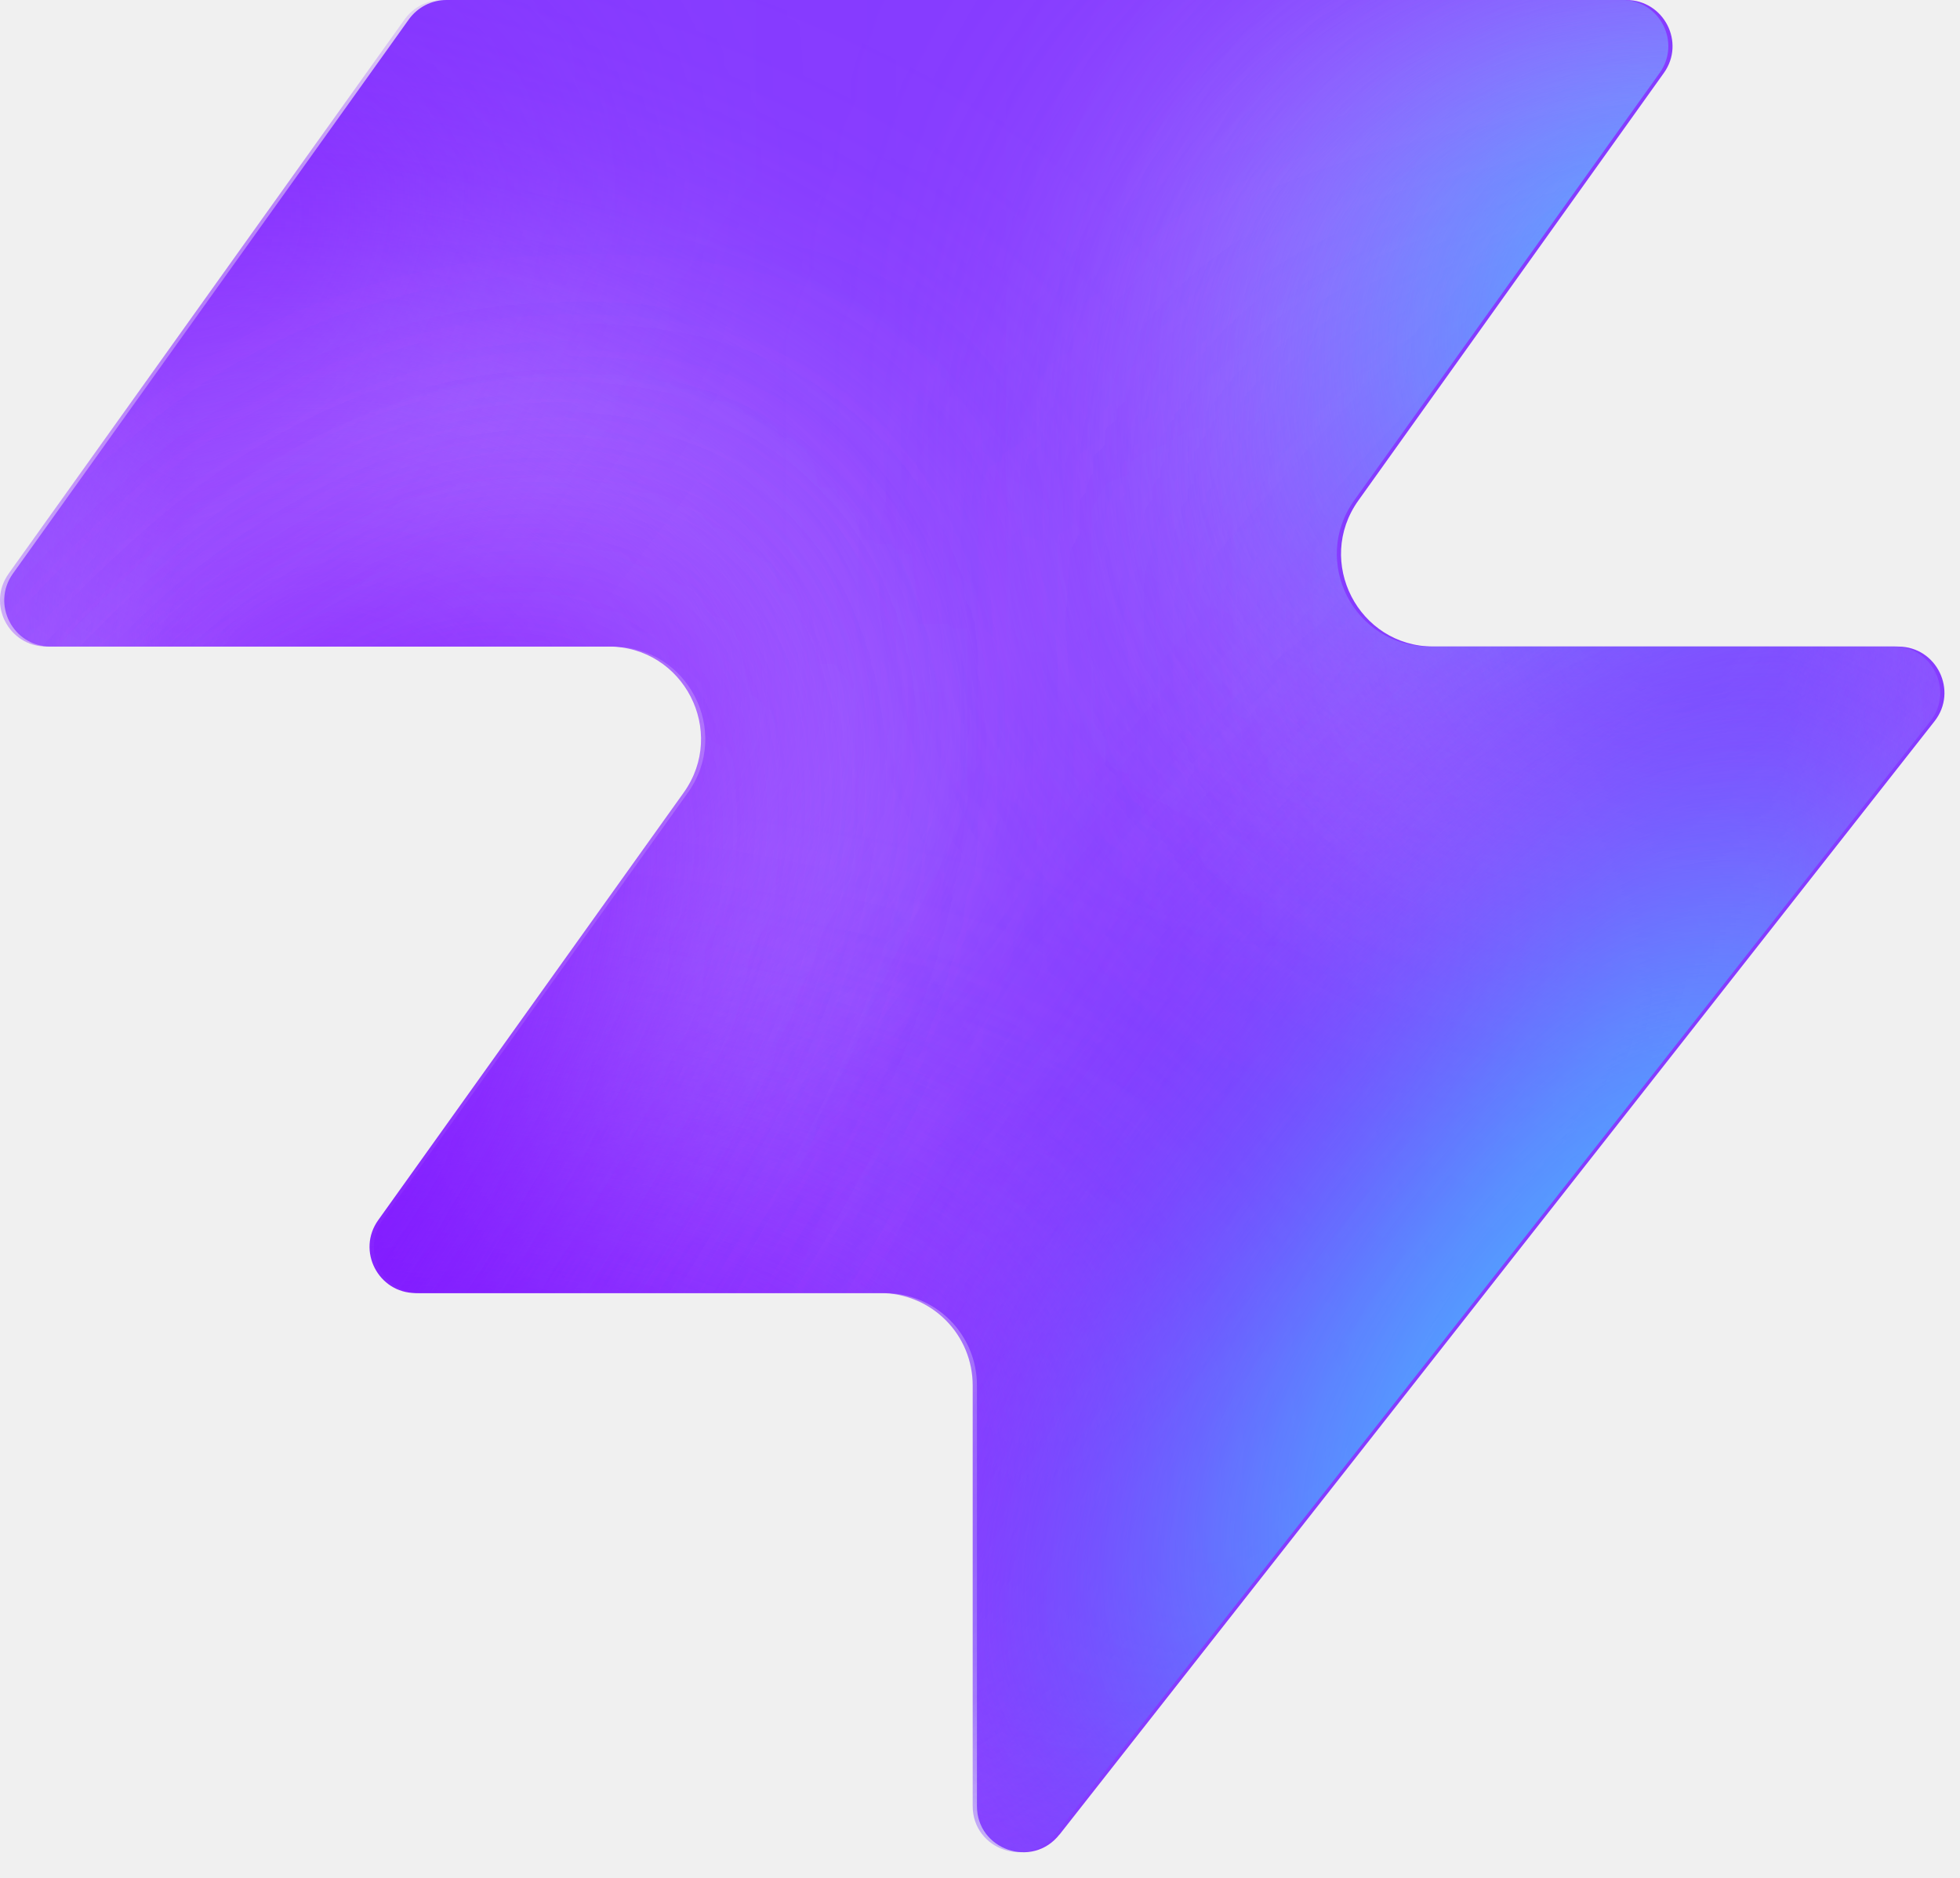
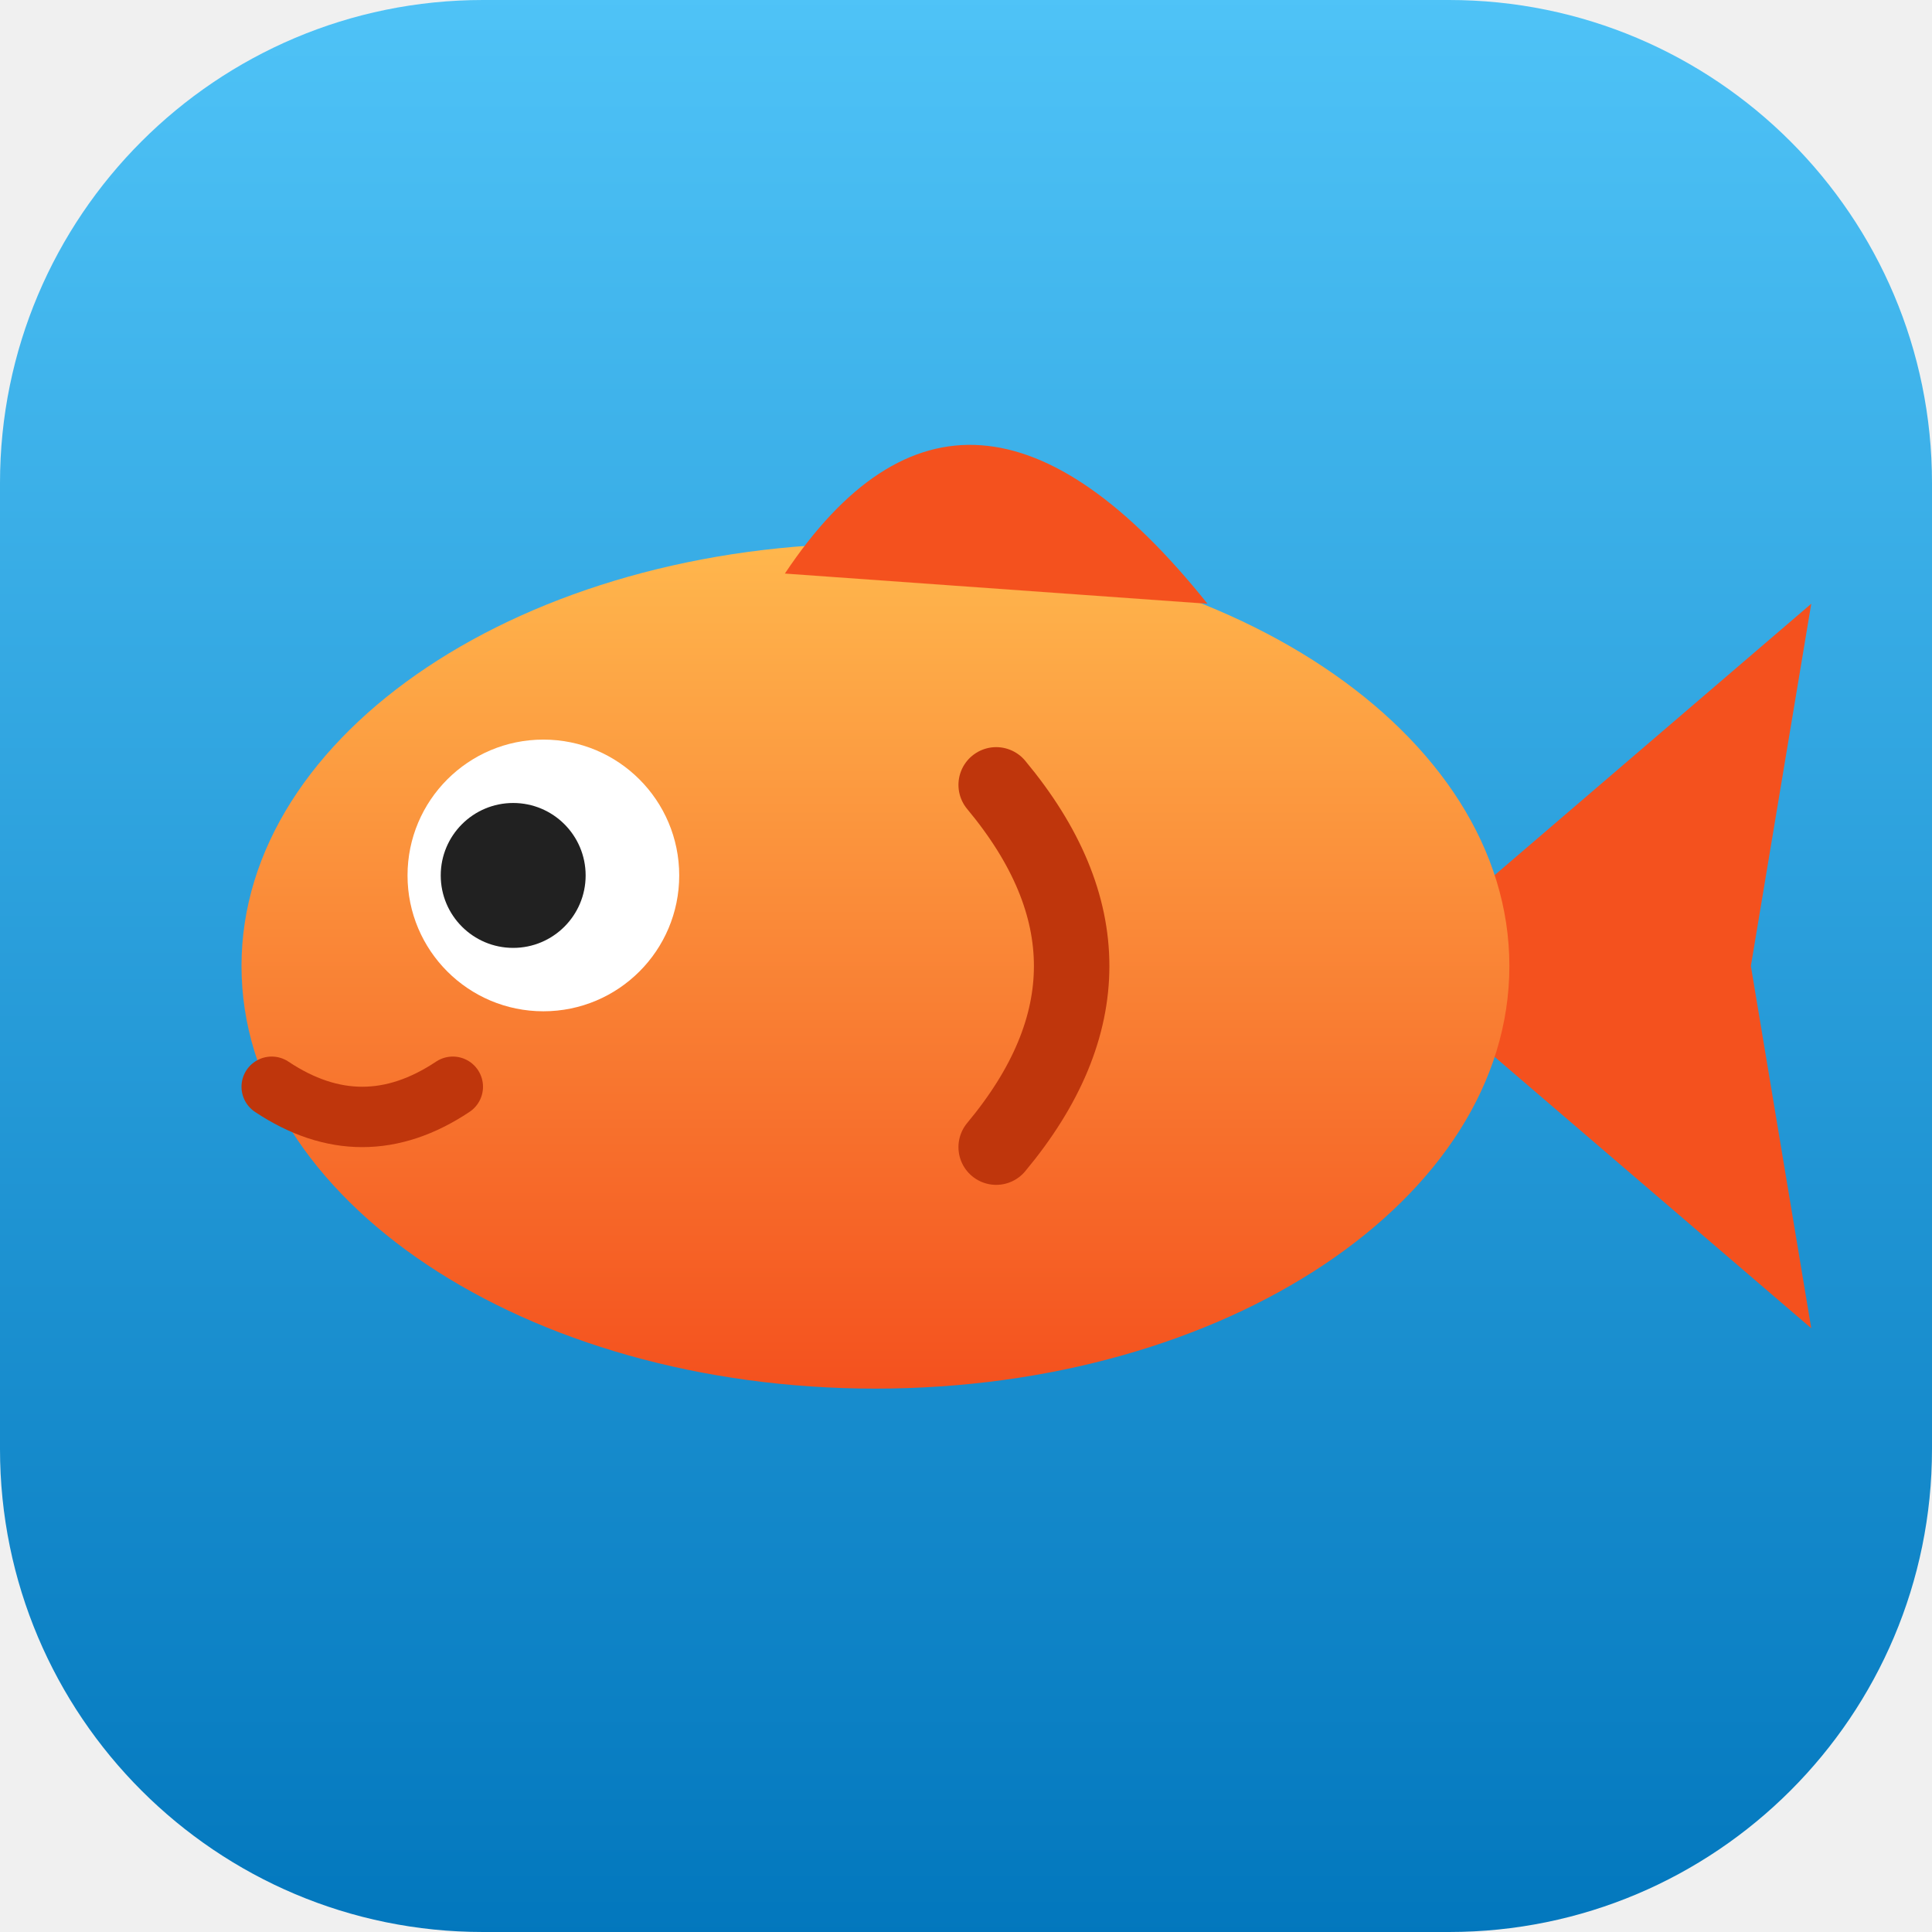
- <svg xmlns="http://www.w3.org/2000/svg" width="48" height="46" fill="none" viewBox="0 0 48 46">
-   <path fill="#863bff" d="M25.946 44.938c-.664.845-2.021.375-2.021-.698V33.937a2.26 2.26 0 0 0-2.262-2.262H10.287c-.92 0-1.456-1.04-.92-1.788l7.48-10.471c1.07-1.497 0-3.578-1.842-3.578H1.237c-.92 0-1.456-1.04-.92-1.788L10.013.474c.214-.297.556-.474.92-.474h28.894c.92 0 1.456 1.04.92 1.788l-7.48 10.471c-1.07 1.498 0 3.579 1.842 3.579h11.377c.943 0 1.473 1.088.89 1.83L25.947 44.94z" style="fill:#863bff;fill:color(display-p3 .525 .23 1);fill-opacity:1" />
-   <mask id="a" width="48" height="46" x="0" y="0" maskUnits="userSpaceOnUse" style="mask-type:alpha">
-     <path fill="#000" d="M25.842 44.938c-.664.844-2.021.375-2.021-.698V33.937a2.26 2.26 0 0 0-2.262-2.262H10.183c-.92 0-1.456-1.04-.92-1.788l7.48-10.471c1.07-1.498 0-3.579-1.842-3.579H1.133c-.92 0-1.456-1.04-.92-1.787L9.91.473c.214-.297.556-.474.92-.474h28.894c.92 0 1.456 1.04.92 1.788l-7.48 10.471c-1.07 1.498 0 3.578 1.842 3.578h11.377c.943 0 1.473 1.088.89 1.832L25.843 44.94z" style="fill:#000;fill-opacity:1" />
-   </mask>
-   <g mask="url(#a)">
-     <g filter="url(#b)">
-       <ellipse cx="5.508" cy="14.704" fill="#ede6ff" rx="5.508" ry="14.704" style="fill:#ede6ff;fill:color(display-p3 .927 .903 1);fill-opacity:1" transform="matrix(.00324 1 1 -.00324 -4.47 31.516)" />
-     </g>
-     <g filter="url(#c)">
-       <ellipse cx="10.399" cy="29.851" fill="#ede6ff" rx="10.399" ry="29.851" style="fill:#ede6ff;fill:color(display-p3 .927 .903 1);fill-opacity:1" transform="matrix(.00324 1 1 -.00324 -39.328 7.883)" />
-     </g>
-     <g filter="url(#d)">
-       <ellipse cx="5.508" cy="30.487" fill="#7e14ff" rx="5.508" ry="30.487" style="fill:#7e14ff;fill:color(display-p3 .492 .077 1);fill-opacity:1" transform="rotate(89.814 -25.913 -14.639)scale(1 -1)" />
-     </g>
-     <g filter="url(#e)">
-       <ellipse cx="5.508" cy="30.599" fill="#7e14ff" rx="5.508" ry="30.599" style="fill:#7e14ff;fill:color(display-p3 .492 .077 1);fill-opacity:1" transform="rotate(89.814 -32.644 -3.334)scale(1 -1)" />
-     </g>
-     <g filter="url(#f)">
-       <ellipse cx="5.508" cy="30.599" fill="#7e14ff" rx="5.508" ry="30.599" style="fill:#7e14ff;fill:color(display-p3 .492 .077 1);fill-opacity:1" transform="matrix(.00324 1 1 -.00324 -34.34 30.47)" />
-     </g>
-     <g filter="url(#g)">
-       <ellipse cx="14.072" cy="22.078" fill="#ede6ff" rx="14.072" ry="22.078" style="fill:#ede6ff;fill:color(display-p3 .927 .903 1);fill-opacity:1" transform="rotate(93.35 24.506 48.493)scale(-1 1)" />
-     </g>
-     <g filter="url(#h)">
-       <ellipse cx="3.47" cy="21.501" fill="#7e14ff" rx="3.47" ry="21.501" style="fill:#7e14ff;fill:color(display-p3 .492 .077 1);fill-opacity:1" transform="rotate(89.009 28.708 47.59)scale(-1 1)" />
-     </g>
-     <g filter="url(#i)">
-       <ellipse cx="3.47" cy="21.501" fill="#7e14ff" rx="3.47" ry="21.501" style="fill:#7e14ff;fill:color(display-p3 .492 .077 1);fill-opacity:1" transform="rotate(89.009 28.708 47.59)scale(-1 1)" />
-     </g>
-     <g filter="url(#j)">
-       <ellipse cx=".387" cy="8.972" fill="#7e14ff" rx="4.407" ry="29.108" style="fill:#7e14ff;fill:color(display-p3 .492 .077 1);fill-opacity:1" transform="rotate(39.51 .387 8.972)" />
-     </g>
-     <g filter="url(#k)">
-       <ellipse cx="47.523" cy="-6.092" fill="#7e14ff" rx="4.407" ry="29.108" style="fill:#7e14ff;fill:color(display-p3 .492 .077 1);fill-opacity:1" transform="rotate(37.892 47.523 -6.092)" />
-     </g>
-     <g filter="url(#l)">
-       <ellipse cx="41.412" cy="6.333" fill="#47bfff" rx="5.971" ry="9.665" style="fill:#47bfff;fill:color(display-p3 .28 .748 1);fill-opacity:1" transform="rotate(37.892 41.412 6.333)" />
-     </g>
-     <g filter="url(#m)">
-       <ellipse cx="-1.879" cy="38.332" fill="#7e14ff" rx="4.407" ry="29.108" style="fill:#7e14ff;fill:color(display-p3 .492 .077 1);fill-opacity:1" transform="rotate(37.892 -1.88 38.332)" />
-     </g>
-     <g filter="url(#n)">
-       <ellipse cx="-1.879" cy="38.332" fill="#7e14ff" rx="4.407" ry="29.108" style="fill:#7e14ff;fill:color(display-p3 .492 .077 1);fill-opacity:1" transform="rotate(37.892 -1.88 38.332)" />
-     </g>
-     <g filter="url(#o)">
-       <ellipse cx="35.651" cy="29.907" fill="#7e14ff" rx="4.407" ry="29.108" style="fill:#7e14ff;fill:color(display-p3 .492 .077 1);fill-opacity:1" transform="rotate(37.892 35.651 29.907)" />
-     </g>
-     <g filter="url(#p)">
-       <ellipse cx="38.418" cy="32.4" fill="#47bfff" rx="5.971" ry="15.297" style="fill:#47bfff;fill:color(display-p3 .28 .748 1);fill-opacity:1" transform="rotate(37.892 38.418 32.4)" />
-     </g>
-   </g>
+ <svg xmlns="http://www.w3.org/2000/svg" viewBox="0 0 64 64">
  <defs>
-     <filter id="b" width="60.045" height="41.654" x="-19.77" y="16.149" color-interpolation-filters="sRGB" filterUnits="userSpaceOnUse">
-       <feFlood flood-opacity="0" result="BackgroundImageFix" />
-       <feBlend in="SourceGraphic" in2="BackgroundImageFix" result="shape" />
-       <feGaussianBlur result="effect1_foregroundBlur_2002_17158" stdDeviation="7.659" />
-     </filter>
-     <filter id="c" width="90.34" height="51.437" x="-54.613" y="-7.533" color-interpolation-filters="sRGB" filterUnits="userSpaceOnUse">
-       <feFlood flood-opacity="0" result="BackgroundImageFix" />
-       <feBlend in="SourceGraphic" in2="BackgroundImageFix" result="shape" />
-       <feGaussianBlur result="effect1_foregroundBlur_2002_17158" stdDeviation="7.659" />
-     </filter>
-     <filter id="d" width="79.355" height="29.4" x="-49.64" y="2.03" color-interpolation-filters="sRGB" filterUnits="userSpaceOnUse">
-       <feFlood flood-opacity="0" result="BackgroundImageFix" />
-       <feBlend in="SourceGraphic" in2="BackgroundImageFix" result="shape" />
-       <feGaussianBlur result="effect1_foregroundBlur_2002_17158" stdDeviation="4.596" />
-     </filter>
-     <filter id="e" width="79.579" height="29.4" x="-45.045" y="20.029" color-interpolation-filters="sRGB" filterUnits="userSpaceOnUse">
-       <feFlood flood-opacity="0" result="BackgroundImageFix" />
-       <feBlend in="SourceGraphic" in2="BackgroundImageFix" result="shape" />
-       <feGaussianBlur result="effect1_foregroundBlur_2002_17158" stdDeviation="4.596" />
-     </filter>
-     <filter id="f" width="79.579" height="29.4" x="-43.513" y="21.178" color-interpolation-filters="sRGB" filterUnits="userSpaceOnUse">
-       <feFlood flood-opacity="0" result="BackgroundImageFix" />
-       <feBlend in="SourceGraphic" in2="BackgroundImageFix" result="shape" />
-       <feGaussianBlur result="effect1_foregroundBlur_2002_17158" stdDeviation="4.596" />
-     </filter>
-     <filter id="g" width="74.749" height="58.852" x="15.756" y="-17.901" color-interpolation-filters="sRGB" filterUnits="userSpaceOnUse">
-       <feFlood flood-opacity="0" result="BackgroundImageFix" />
-       <feBlend in="SourceGraphic" in2="BackgroundImageFix" result="shape" />
-       <feGaussianBlur result="effect1_foregroundBlur_2002_17158" stdDeviation="7.659" />
-     </filter>
-     <filter id="h" width="61.377" height="25.362" x="23.548" y="2.284" color-interpolation-filters="sRGB" filterUnits="userSpaceOnUse">
-       <feFlood flood-opacity="0" result="BackgroundImageFix" />
-       <feBlend in="SourceGraphic" in2="BackgroundImageFix" result="shape" />
-       <feGaussianBlur result="effect1_foregroundBlur_2002_17158" stdDeviation="4.596" />
-     </filter>
-     <filter id="i" width="61.377" height="25.362" x="23.548" y="2.284" color-interpolation-filters="sRGB" filterUnits="userSpaceOnUse">
-       <feFlood flood-opacity="0" result="BackgroundImageFix" />
-       <feBlend in="SourceGraphic" in2="BackgroundImageFix" result="shape" />
-       <feGaussianBlur result="effect1_foregroundBlur_2002_17158" stdDeviation="4.596" />
-     </filter>
-     <filter id="j" width="56.045" height="63.649" x="-27.636" y="-22.853" color-interpolation-filters="sRGB" filterUnits="userSpaceOnUse">
-       <feFlood flood-opacity="0" result="BackgroundImageFix" />
-       <feBlend in="SourceGraphic" in2="BackgroundImageFix" result="shape" />
-       <feGaussianBlur result="effect1_foregroundBlur_2002_17158" stdDeviation="4.596" />
-     </filter>
-     <filter id="k" width="54.814" height="64.646" x="20.116" y="-38.415" color-interpolation-filters="sRGB" filterUnits="userSpaceOnUse">
-       <feFlood flood-opacity="0" result="BackgroundImageFix" />
-       <feBlend in="SourceGraphic" in2="BackgroundImageFix" result="shape" />
-       <feGaussianBlur result="effect1_foregroundBlur_2002_17158" stdDeviation="4.596" />
-     </filter>
-     <filter id="l" width="33.541" height="35.313" x="24.641" y="-11.323" color-interpolation-filters="sRGB" filterUnits="userSpaceOnUse">
-       <feFlood flood-opacity="0" result="BackgroundImageFix" />
-       <feBlend in="SourceGraphic" in2="BackgroundImageFix" result="shape" />
-       <feGaussianBlur result="effect1_foregroundBlur_2002_17158" stdDeviation="4.596" />
-     </filter>
-     <filter id="m" width="54.814" height="64.646" x="-29.286" y="6.009" color-interpolation-filters="sRGB" filterUnits="userSpaceOnUse">
-       <feFlood flood-opacity="0" result="BackgroundImageFix" />
-       <feBlend in="SourceGraphic" in2="BackgroundImageFix" result="shape" />
-       <feGaussianBlur result="effect1_foregroundBlur_2002_17158" stdDeviation="4.596" />
-     </filter>
-     <filter id="n" width="54.814" height="64.646" x="-29.286" y="6.009" color-interpolation-filters="sRGB" filterUnits="userSpaceOnUse">
-       <feFlood flood-opacity="0" result="BackgroundImageFix" />
-       <feBlend in="SourceGraphic" in2="BackgroundImageFix" result="shape" />
-       <feGaussianBlur result="effect1_foregroundBlur_2002_17158" stdDeviation="4.596" />
-     </filter>
-     <filter id="o" width="54.814" height="64.646" x="8.244" y="-2.416" color-interpolation-filters="sRGB" filterUnits="userSpaceOnUse">
-       <feFlood flood-opacity="0" result="BackgroundImageFix" />
-       <feBlend in="SourceGraphic" in2="BackgroundImageFix" result="shape" />
-       <feGaussianBlur result="effect1_foregroundBlur_2002_17158" stdDeviation="4.596" />
-     </filter>
-     <filter id="p" width="39.409" height="43.623" x="18.713" y="10.588" color-interpolation-filters="sRGB" filterUnits="userSpaceOnUse">
-       <feFlood flood-opacity="0" result="BackgroundImageFix" />
-       <feBlend in="SourceGraphic" in2="BackgroundImageFix" result="shape" />
-       <feGaussianBlur result="effect1_foregroundBlur_2002_17158" stdDeviation="4.596" />
-     </filter>
+     <linearGradient id="sea" x1="0" y1="0" x2="0" y2="1">
+       <stop offset="0" stop-color="#4fc3f7" />
+       <stop offset="1" stop-color="#0277bd" />
+     </linearGradient>
+     <linearGradient id="fish" x1="0" y1="0" x2="0" y2="1">
+       <stop offset="0" stop-color="#ffb74d" />
+       <stop offset="1" stop-color="#f4511e" />
+     </linearGradient>
  </defs>
+   <rect width="64" height="64" rx="16" fill="url(#sea)" />
+   <path d="M46 32 L60 20 L58 32 L60 44 Z" fill="#f4511e" />
+   <ellipse cx="29" cy="32" rx="21" ry="14" fill="url(#fish)" />
+   <path d="M26 19 Q32 10 40 20 Z" fill="#f4511e" />
+   <path d="M33 26 Q38 32 33 38" stroke="#bf360c" stroke-width="2.5" fill="none" stroke-linecap="round" />
+   <circle cx="18" cy="29" r="4.5" fill="#fff" />
+   <circle cx="17" cy="29" r="2.4" fill="#212121" />
+   <path d="M9 36 Q12 38 15 36" stroke="#bf360c" stroke-width="2" fill="none" stroke-linecap="round" />
</svg>
